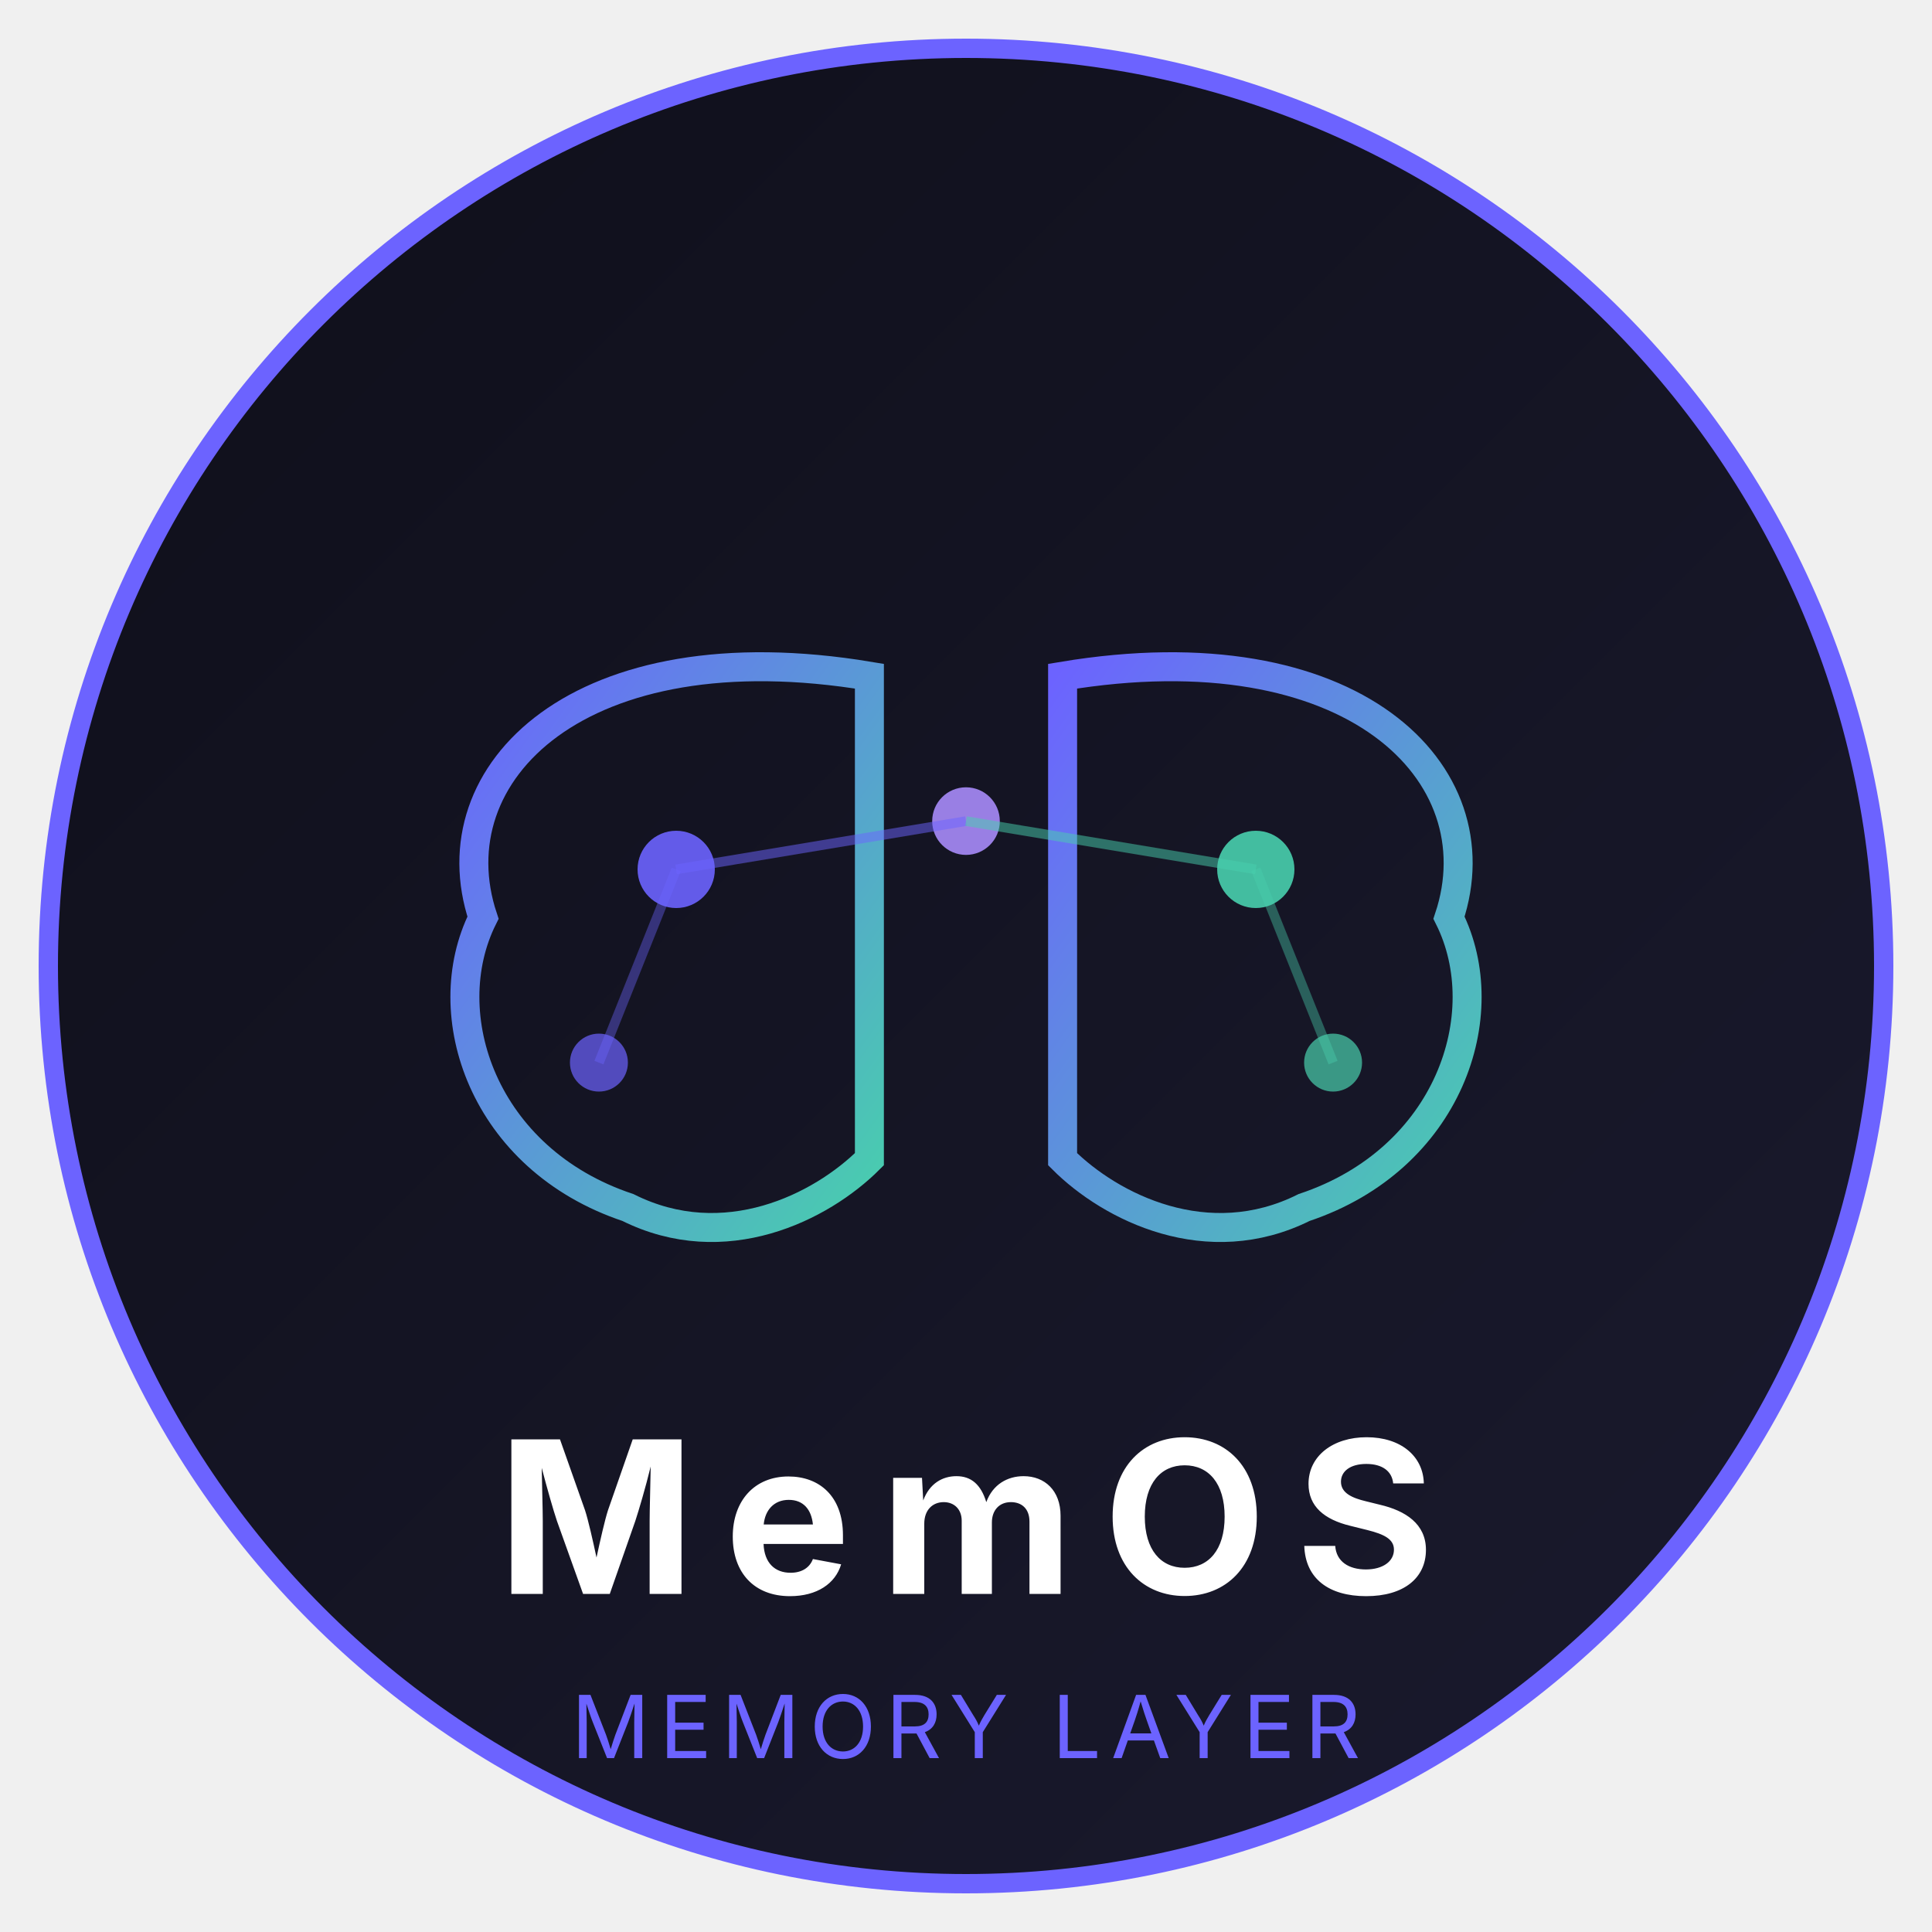
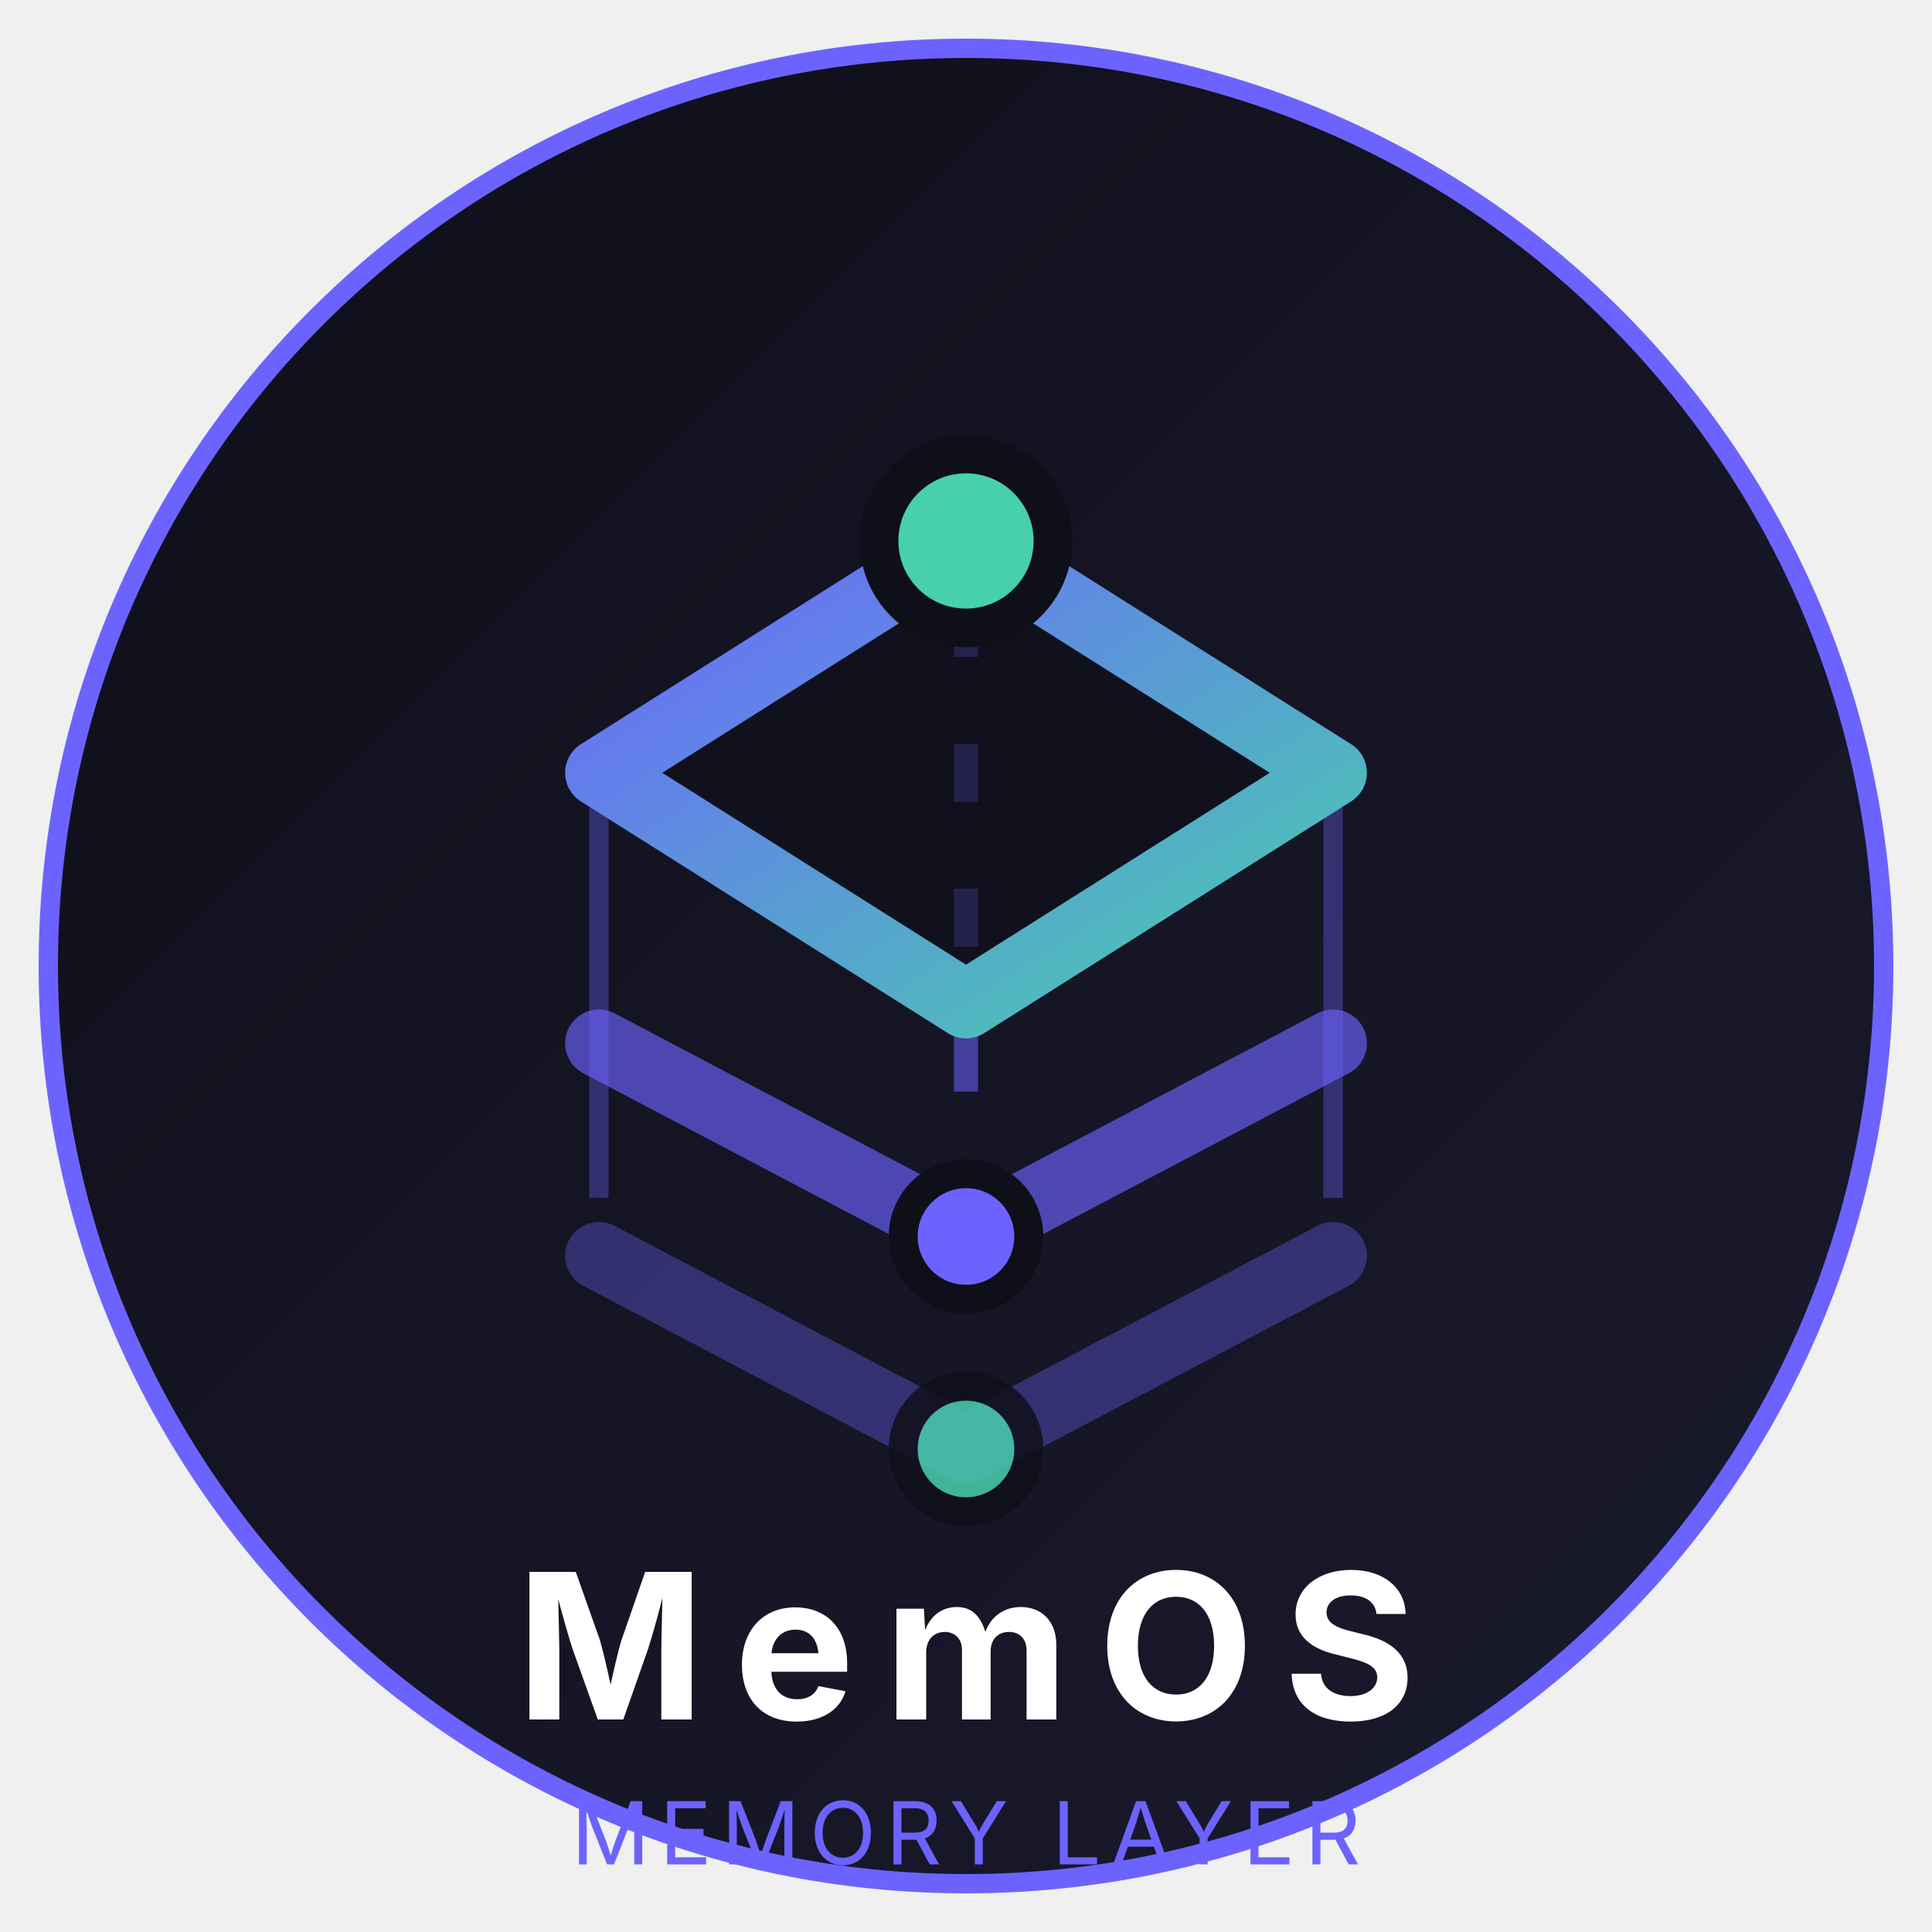
<svg xmlns="http://www.w3.org/2000/svg" width="200" height="200" viewBox="0 0 200 200">
  <defs>
    <linearGradient id="bg" x1="0%" y1="0%" x2="100%" y2="100%">
      <stop offset="0%" style="stop-color:#0f0f1a;stop-opacity:1" />
      <stop offset="100%" style="stop-color:#1a1a2e;stop-opacity:1" />
    </linearGradient>
    <linearGradient id="brain" x1="0%" y1="0%" x2="100%" y2="100%">
      <stop offset="0%" style="stop-color:#6c63ff;stop-opacity:1" />
      <stop offset="100%" style="stop-color:#48cfad;stop-opacity:1" />
    </linearGradient>
  </defs>
  <circle cx="100" cy="100" r="95" fill="url(#bg)" stroke="#6c63ff" stroke-width="2" />
-   <g transform="translate(100,100)">
-     <path d="M-10,-30 C-40,-35 -55,-20 -50,-5 C-55,5 -50,20 -35,25 C-25,30 -15,25 -10,20 Z" fill="none" stroke="url(#brain)" stroke-width="3" stroke-linecap="round" />
-     <path d="M10,-30 C40,-35 55,-20 50,-5 C55,5 50,20 35,25 C25,30 15,25 10,20 Z" fill="none" stroke="url(#brain)" stroke-width="3" stroke-linecap="round" />
-     <line x1="0" y1="-30" x2="0" y2="20" stroke="url(#brain)" stroke-width="2.5" />
-     <circle cx="-30" cy="-10" r="4" fill="#6c63ff" opacity="0.9" />
-     <circle cx="30" cy="-10" r="4" fill="#48cfad" opacity="0.9" />
-     <circle cx="-38" cy="10" r="3" fill="#6c63ff" opacity="0.7" />
-     <circle cx="38" cy="10" r="3" fill="#48cfad" opacity="0.7" />
-     <circle cx="0" cy="-15" r="3.5" fill="#a78bfa" opacity="0.9" />
-     <line x1="-30" y1="-10" x2="0" y2="-15" stroke="#6c63ff" stroke-width="1" opacity="0.5" />
-     <line x1="30" y1="-10" x2="0" y2="-15" stroke="#48cfad" stroke-width="1" opacity="0.5" />
-     <line x1="-30" y1="-10" x2="-38" y2="10" stroke="#6c63ff" stroke-width="1" opacity="0.4" />
-     <line x1="30" y1="-10" x2="38" y2="10" stroke="#48cfad" stroke-width="1" opacity="0.4" />
+   <line x1="100" y1="62" x2="100" y2="136" stroke="#6c63ff" stroke-width="2.5" stroke-dasharray="6 9" opacity="0.55" />
+   <g stroke="#6c63ff" stroke-width="2" opacity="0.35">
+     <line x1="62" y1="80" x2="62" y2="124" />
+     <line x1="138" y1="80" x2="138" y2="124" />
  </g>
-   <text x="100" y="165" font-family="-apple-system,BlinkMacSystemFont,'Segoe UI',sans-serif" font-size="22" font-weight="700" fill="#ffffff" text-anchor="middle" letter-spacing="3">MemOS</text>
-   <text x="100" y="182" font-family="-apple-system,BlinkMacSystemFont,'Segoe UI',sans-serif" font-size="9" fill="#6c63ff" text-anchor="middle" letter-spacing="1">MEMORY LAYER</text>
+   <g fill="none" stroke-width="7" stroke-linecap="round" stroke-linejoin="round">
+     <path d="M62 108 L100 128 L138 108" stroke="#6c63ff" opacity="0.65" />
+     <path d="M62 130 L100 150 L138 130" stroke="#6c63ff" opacity="0.35" />
+   </g>
+   <path d="M100 56 L138 80 L100 104 L62 80 Z" fill="#0f0f1a" fill-opacity="0.6" stroke="url(#brain)" stroke-width="7" stroke-linecap="round" stroke-linejoin="round" />
+   <circle cx="100" cy="56" r="9" fill="#48cfad" stroke="#0f0f1a" stroke-width="4" />
+   <circle cx="100" cy="128" r="6.5" fill="#6c63ff" stroke="#0f0f1a" stroke-width="3" />
+   <circle cx="100" cy="150" r="6.5" fill="#48cfad" stroke="#0f0f1a" stroke-width="3" opacity="0.85" />
+   <text x="100" y="178" font-family="-apple-system,BlinkMacSystemFont,'Segoe UI',sans-serif" font-size="21" font-weight="700" fill="#ffffff" text-anchor="middle" letter-spacing="3">MemOS</text>
+   <text x="100" y="193" font-family="-apple-system,BlinkMacSystemFont,'Segoe UI',sans-serif" font-size="9" fill="#6c63ff" text-anchor="middle" letter-spacing="1">MEMORY LAYER</text>
</svg>
